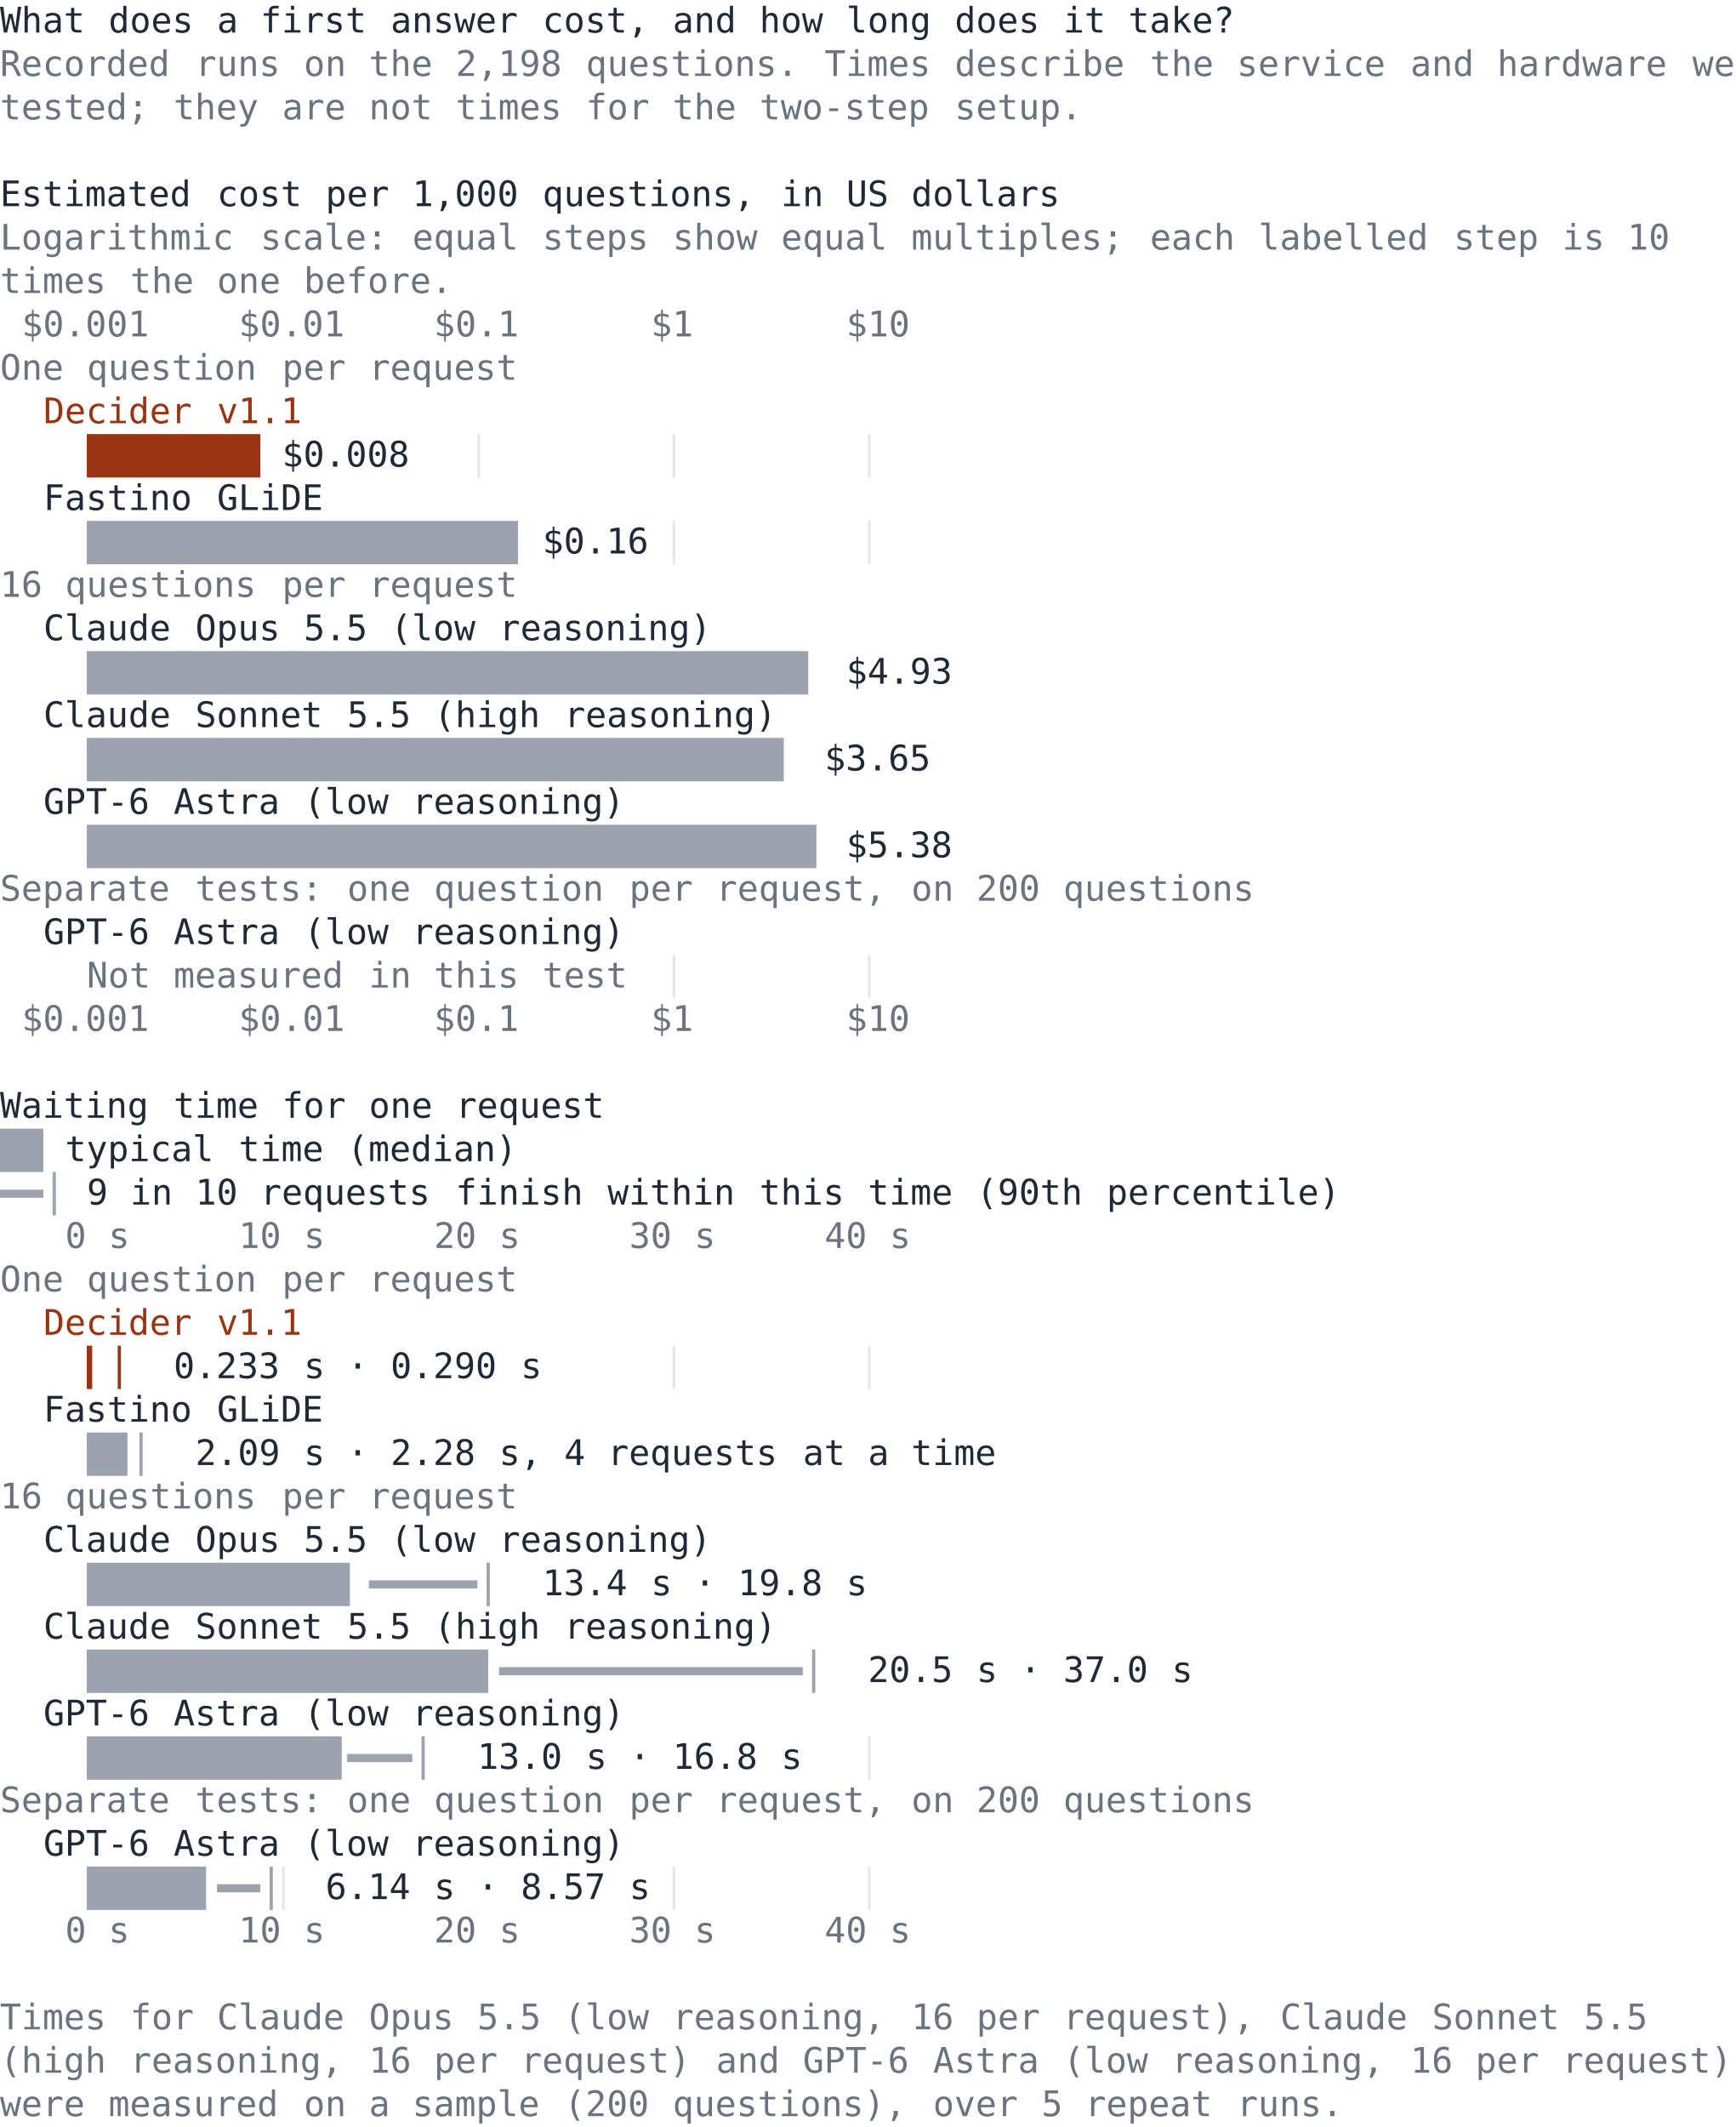
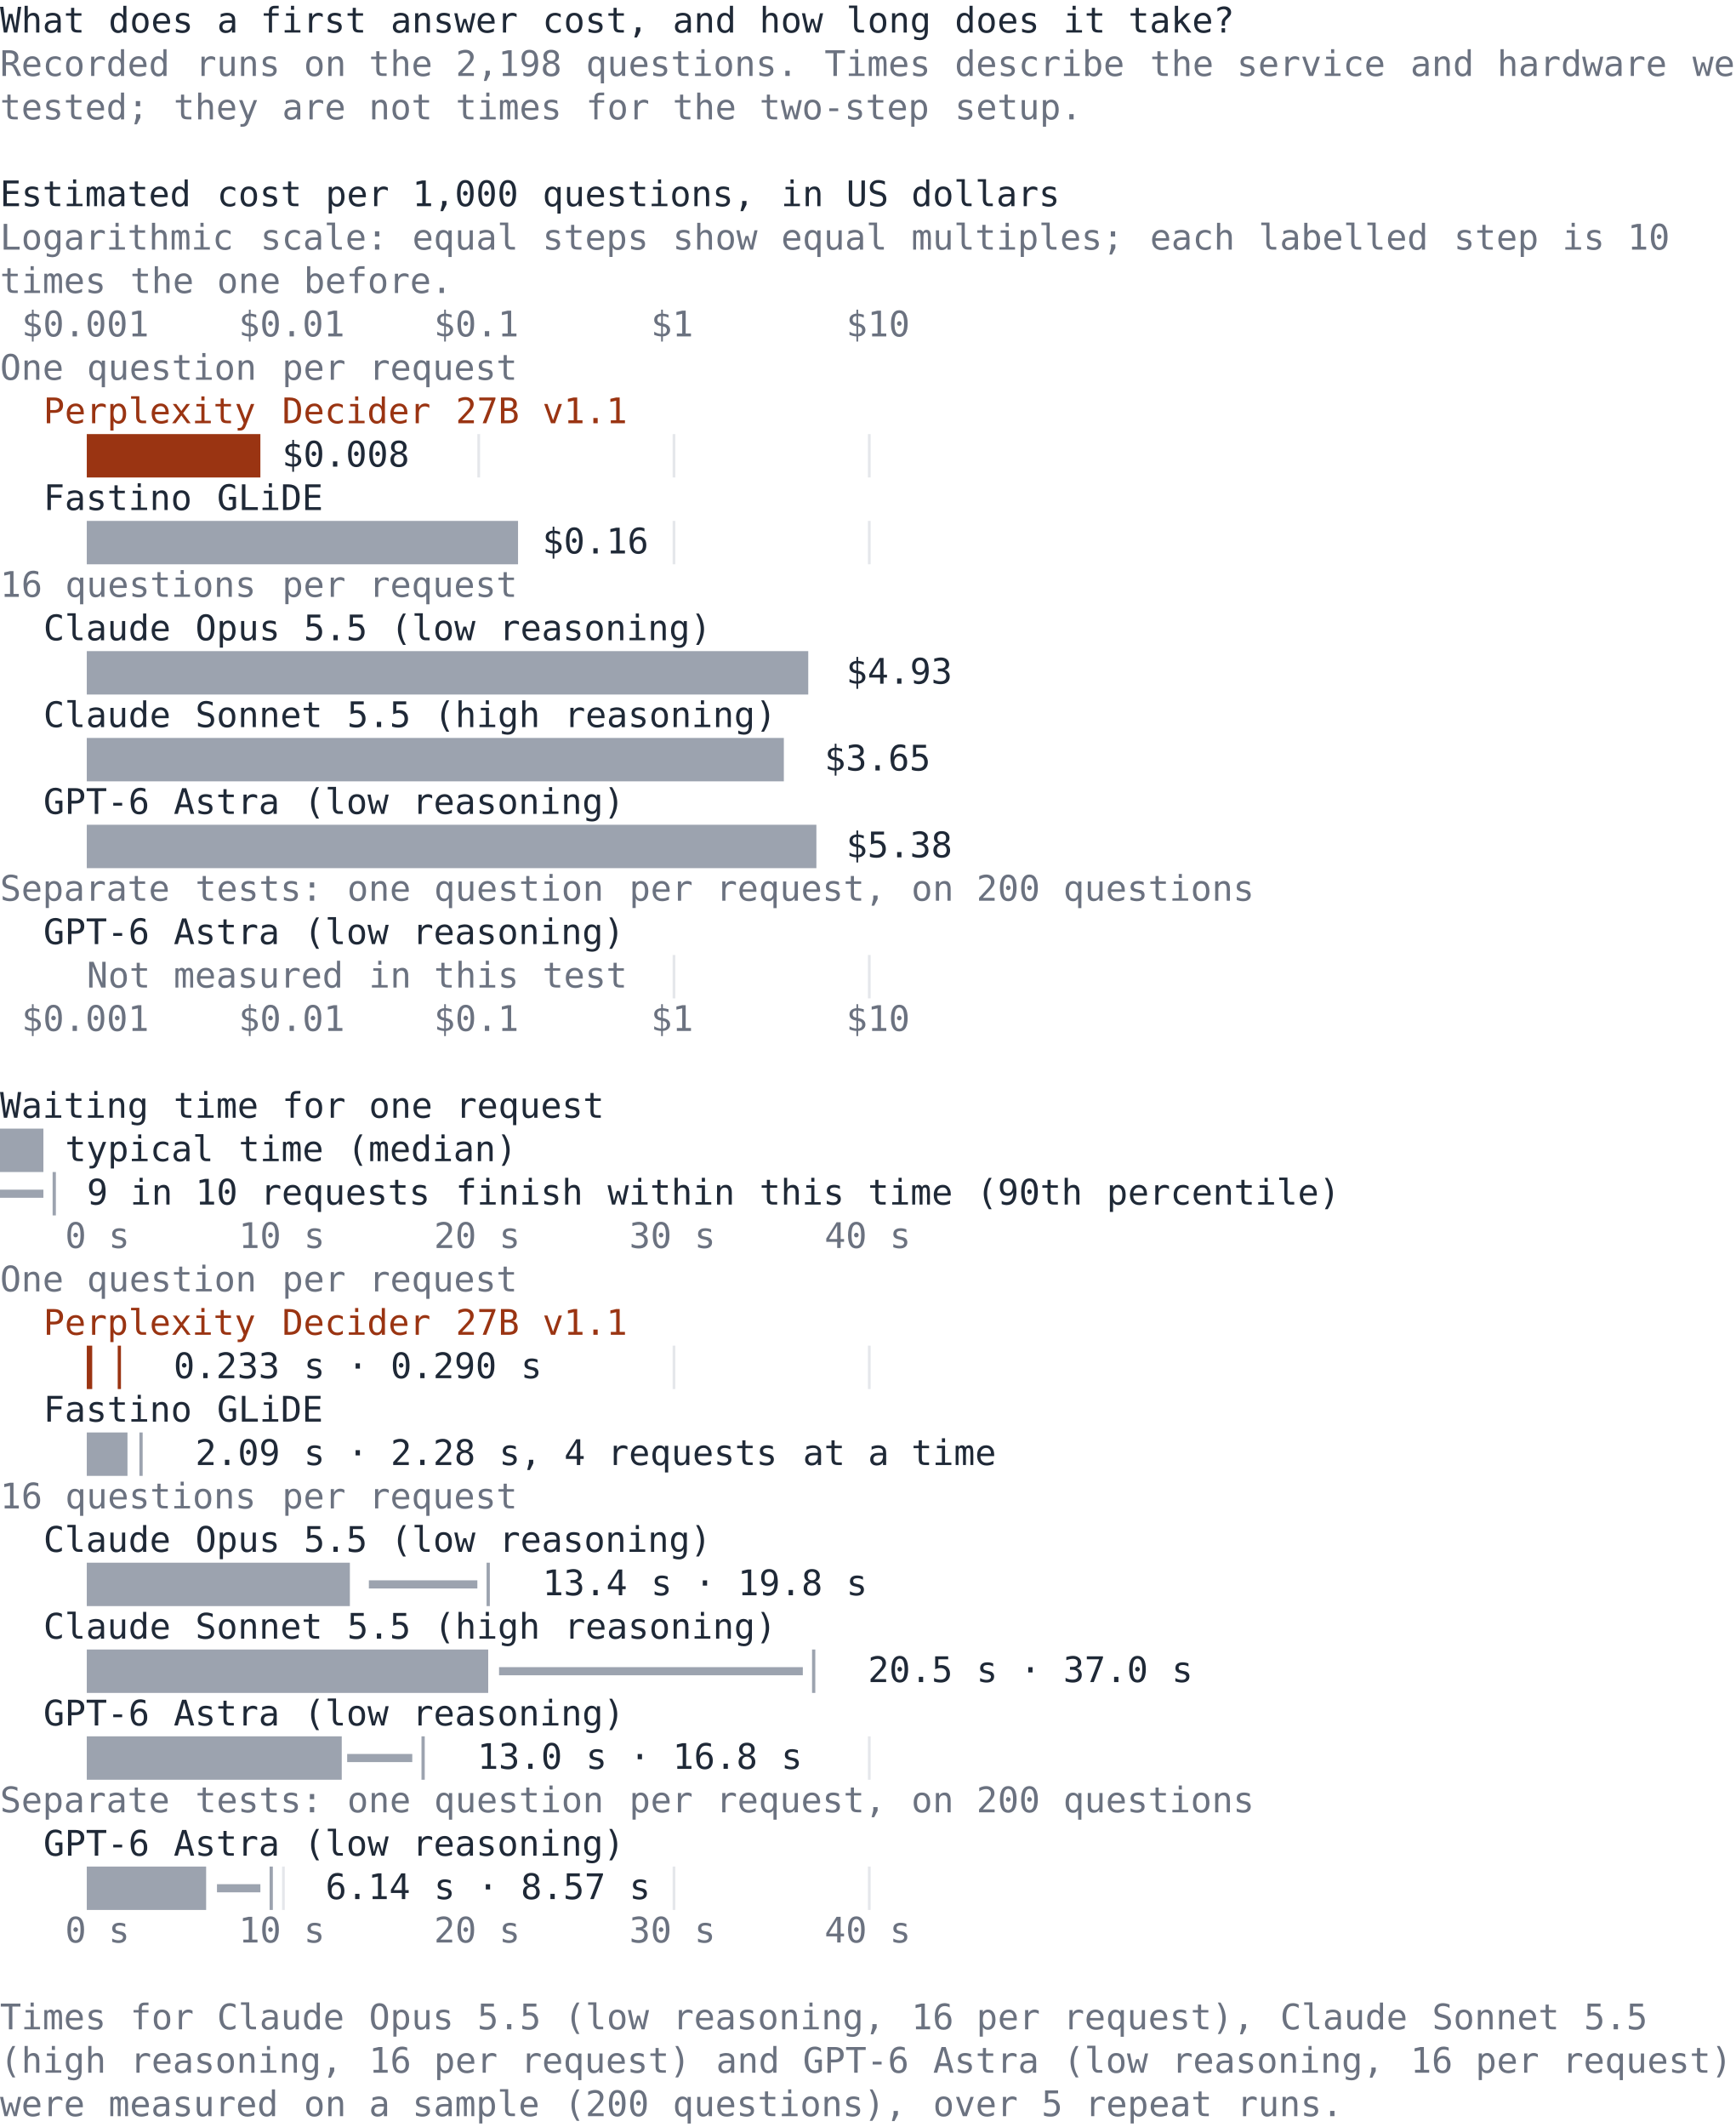
<svg xmlns="http://www.w3.org/2000/svg" viewBox="0 0 640 784" width="640" height="784" role="img">
  <style>text{font:13px ui-monospace,SFMono-Regular,Menlo,Consolas,"DejaVu Sans Mono",monospace;white-space:pre}</style>
  <path fill="#9a3412" d="M32 160h8v16h-8zM40 160h8v16h-8zM48 160h8v16h-8zM56 160h8v16h-8zM64 160h8v16h-8zM72 160h8v16h-8zM80 160h8v16h-8zM88 160h8v16h-8zM32 496h2v16h-2zM43.4 496h1.2v8.6h-1.2zM43.4 503.4h1.2v8.6h-1.2z" />
  <path fill="#9ca3af" d="M32 192h8v16h-8zM40 192h8v16h-8zM48 192h8v16h-8zM56 192h8v16h-8zM64 192h8v16h-8zM72 192h8v16h-8zM80 192h8v16h-8zM88 192h8v16h-8zM96 192h8v16h-8zM104 192h8v16h-8zM112 192h8v16h-8zM120 192h8v16h-8zM128 192h8v16h-8zM136 192h8v16h-8zM144 192h8v16h-8zM152 192h8v16h-8zM160 192h8v16h-8zM168 192h8v16h-8zM176 192h8v16h-8zM184 192h7v16h-7zM32 240h8v16h-8zM40 240h8v16h-8zM48 240h8v16h-8zM56 240h8v16h-8zM64 240h8v16h-8zM72 240h8v16h-8zM80 240h8v16h-8zM88 240h8v16h-8zM96 240h8v16h-8zM104 240h8v16h-8zM112 240h8v16h-8zM120 240h8v16h-8zM128 240h8v16h-8zM136 240h8v16h-8zM144 240h8v16h-8zM152 240h8v16h-8zM160 240h8v16h-8zM168 240h8v16h-8zM176 240h8v16h-8zM184 240h8v16h-8zM192 240h8v16h-8zM200 240h8v16h-8zM208 240h8v16h-8zM216 240h8v16h-8zM224 240h8v16h-8zM232 240h8v16h-8zM240 240h8v16h-8zM248 240h8v16h-8zM256 240h8v16h-8zM264 240h8v16h-8zM272 240h8v16h-8zM280 240h8v16h-8zM288 240h8v16h-8zM296 240h2v16h-2zM32 272h8v16h-8zM40 272h8v16h-8zM48 272h8v16h-8zM56 272h8v16h-8zM64 272h8v16h-8zM72 272h8v16h-8zM80 272h8v16h-8zM88 272h8v16h-8zM96 272h8v16h-8zM104 272h8v16h-8zM112 272h8v16h-8zM120 272h8v16h-8zM128 272h8v16h-8zM136 272h8v16h-8zM144 272h8v16h-8zM152 272h8v16h-8zM160 272h8v16h-8zM168 272h8v16h-8zM176 272h8v16h-8zM184 272h8v16h-8zM192 272h8v16h-8zM200 272h8v16h-8zM208 272h8v16h-8zM216 272h8v16h-8zM224 272h8v16h-8zM232 272h8v16h-8zM240 272h8v16h-8zM248 272h8v16h-8zM256 272h8v16h-8zM264 272h8v16h-8zM272 272h8v16h-8zM280 272h8v16h-8zM288 272h1v16h-1zM32 304h8v16h-8zM40 304h8v16h-8zM48 304h8v16h-8zM56 304h8v16h-8zM64 304h8v16h-8zM72 304h8v16h-8zM80 304h8v16h-8zM88 304h8v16h-8zM96 304h8v16h-8zM104 304h8v16h-8zM112 304h8v16h-8zM120 304h8v16h-8zM128 304h8v16h-8zM136 304h8v16h-8zM144 304h8v16h-8zM152 304h8v16h-8zM160 304h8v16h-8zM168 304h8v16h-8zM176 304h8v16h-8zM184 304h8v16h-8zM192 304h8v16h-8zM200 304h8v16h-8zM208 304h8v16h-8zM216 304h8v16h-8zM224 304h8v16h-8zM232 304h8v16h-8zM240 304h8v16h-8zM248 304h8v16h-8zM256 304h8v16h-8zM264 304h8v16h-8zM272 304h8v16h-8zM280 304h8v16h-8zM288 304h8v16h-8zM296 304h5v16h-5zM0 416h8v16h-8zM8 416h8v16h-8zM0 438.5h8v3h-8zM8 438.5h8v3h-8zM19.4 432h1.2v8.6h-1.2zM19.4 439.4h1.2v8.6h-1.2zM32 528h8v16h-8zM40 528h7v16h-7zM51.4 528h1.2v8.6h-1.2zM51.4 535.4h1.2v8.6h-1.2zM32 576h8v16h-8zM40 576h8v16h-8zM48 576h8v16h-8zM56 576h8v16h-8zM64 576h8v16h-8zM72 576h8v16h-8zM80 576h8v16h-8zM88 576h8v16h-8zM96 576h8v16h-8zM104 576h8v16h-8zM112 576h8v16h-8zM120 576h8v16h-8zM128 576h1v16h-1zM136 582.5h8v3h-8zM144 582.5h8v3h-8zM152 582.5h8v3h-8zM160 582.5h8v3h-8zM168 582.5h8v3h-8zM179.4 576h1.2v8.6h-1.2zM179.4 583.4h1.2v8.6h-1.2zM32 608h8v16h-8zM40 608h8v16h-8zM48 608h8v16h-8zM56 608h8v16h-8zM64 608h8v16h-8zM72 608h8v16h-8zM80 608h8v16h-8zM88 608h8v16h-8zM96 608h8v16h-8zM104 608h8v16h-8zM112 608h8v16h-8zM120 608h8v16h-8zM128 608h8v16h-8zM136 608h8v16h-8zM144 608h8v16h-8zM152 608h8v16h-8zM160 608h8v16h-8zM168 608h8v16h-8zM176 608h4v16h-4zM184 614.5h8v3h-8zM192 614.5h8v3h-8zM200 614.5h8v3h-8zM208 614.5h8v3h-8zM216 614.5h8v3h-8zM224 614.5h8v3h-8zM232 614.5h8v3h-8zM240 614.5h8v3h-8zM248 614.5h8v3h-8zM256 614.5h8v3h-8zM264 614.5h8v3h-8zM272 614.5h8v3h-8zM280 614.5h8v3h-8zM288 614.5h8v3h-8zM299.4 608h1.2v8.6h-1.2zM299.4 615.4h1.2v8.6h-1.2zM32 640h8v16h-8zM40 640h8v16h-8zM48 640h8v16h-8zM56 640h8v16h-8zM64 640h8v16h-8zM72 640h8v16h-8zM80 640h8v16h-8zM88 640h8v16h-8zM96 640h8v16h-8zM104 640h8v16h-8zM112 640h8v16h-8zM120 640h6v16h-6zM128 646.5h8v3h-8zM136 646.5h8v3h-8zM144 646.5h8v3h-8zM155.4 640h1.2v8.6h-1.2zM155.4 647.4h1.2v8.6h-1.2zM32 688h8v16h-8zM40 688h8v16h-8zM48 688h8v16h-8zM56 688h8v16h-8zM64 688h8v16h-8zM72 688h4v16h-4zM80 694.5h8v3h-8zM88 694.5h8v3h-8zM99.4 688h1.2v8.6h-1.2zM99.4 695.4h1.2v8.6h-1.2z" />
  <path fill="#e5e7eb" d="M176 160h1v16h-1zM248 160h1v16h-1zM320 160h1v16h-1zM248 192h1v16h-1zM320 192h1v16h-1zM248 352h1v16h-1zM320 352h1v16h-1zM248 496h1v16h-1zM320 496h1v16h-1zM320 640h1v16h-1zM104 688h1v16h-1zM248 688h1v16h-1zM320 688h1v16h-1z" />
  <text x="0 8 16 24" y="12" fill="#1f2937" font-weight="600">What</text>
  <text x="40 48 56 64" y="12" fill="#1f2937" font-weight="600">does</text>
  <text x="80" y="12" fill="#1f2937" font-weight="600">a</text>
  <text x="96 104 112 120 128" y="12" fill="#1f2937" font-weight="600">first</text>
  <text x="144 152 160 168 176 184" y="12" fill="#1f2937" font-weight="600">answer</text>
  <text x="200 208 216 224 232" y="12" fill="#1f2937" font-weight="600">cost,</text>
  <text x="248 256 264" y="12" fill="#1f2937" font-weight="600">and</text>
  <text x="280 288 296" y="12" fill="#1f2937" font-weight="600">how</text>
  <text x="312 320 328 336" y="12" fill="#1f2937" font-weight="600">long</text>
  <text x="352 360 368 376" y="12" fill="#1f2937" font-weight="600">does</text>
  <text x="392 400" y="12" fill="#1f2937" font-weight="600">it</text>
  <text x="416 424 432 440 448" y="12" fill="#1f2937" font-weight="600">take?</text>
  <text x="0 8 16 24 32 40 48 56" y="28" fill="#6b7280">Recorded</text>
  <text x="72 80 88 96" y="28" fill="#6b7280">runs</text>
  <text x="112 120" y="28" fill="#6b7280">on</text>
  <text x="136 144 152" y="28" fill="#6b7280">the</text>
  <text x="168 176 184 192 200" y="28" fill="#6b7280">2,198</text>
  <text x="216 224 232 240 248 256 264 272 280 288" y="28" fill="#6b7280">questions.</text>
  <text x="304 312 320 328 336" y="28" fill="#6b7280">Times</text>
  <text x="352 360 368 376 384 392 400 408" y="28" fill="#6b7280">describe</text>
  <text x="424 432 440" y="28" fill="#6b7280">the</text>
  <text x="456 464 472 480 488 496 504" y="28" fill="#6b7280">service</text>
  <text x="520 528 536" y="28" fill="#6b7280">and</text>
  <text x="552 560 568 576 584 592 600 608" y="28" fill="#6b7280">hardware</text>
  <text x="624 632" y="28" fill="#6b7280">we</text>
  <text x="0 8 16 24 32 40 48" y="44" fill="#6b7280">tested;</text>
  <text x="64 72 80 88" y="44" fill="#6b7280">they</text>
  <text x="104 112 120" y="44" fill="#6b7280">are</text>
  <text x="136 144 152" y="44" fill="#6b7280">not</text>
  <text x="168 176 184 192 200" y="44" fill="#6b7280">times</text>
  <text x="216 224 232" y="44" fill="#6b7280">for</text>
  <text x="248 256 264" y="44" fill="#6b7280">the</text>
  <text x="280 288 296 304 312 320 328 336" y="44" fill="#6b7280">two-step</text>
  <text x="352 360 368 376 384 392" y="44" fill="#6b7280">setup.</text>
  <text x="0 8 16 24 32 40 48 56 64" y="76" fill="#1f2937" font-weight="600">Estimated</text>
  <text x="80 88 96 104" y="76" fill="#1f2937" font-weight="600">cost</text>
  <text x="120 128 136" y="76" fill="#1f2937" font-weight="600">per</text>
  <text x="152 160 168 176 184" y="76" fill="#1f2937" font-weight="600">1,000</text>
  <text x="200 208 216 224 232 240 248 256 264 272" y="76" fill="#1f2937" font-weight="600">questions,</text>
  <text x="288 296" y="76" fill="#1f2937" font-weight="600">in</text>
  <text x="312 320" y="76" fill="#1f2937" font-weight="600">US</text>
  <text x="336 344 352 360 368 376 384" y="76" fill="#1f2937" font-weight="600">dollars</text>
  <text x="0 8 16 24 32 40 48 56 64 72 80" y="92" fill="#6b7280">Logarithmic</text>
  <text x="96 104 112 120 128 136" y="92" fill="#6b7280">scale:</text>
  <text x="152 160 168 176 184" y="92" fill="#6b7280">equal</text>
  <text x="200 208 216 224 232" y="92" fill="#6b7280">steps</text>
  <text x="248 256 264 272" y="92" fill="#6b7280">show</text>
  <text x="288 296 304 312 320" y="92" fill="#6b7280">equal</text>
  <text x="336 344 352 360 368 376 384 392 400 408" y="92" fill="#6b7280">multiples;</text>
  <text x="424 432 440 448" y="92" fill="#6b7280">each</text>
  <text x="464 472 480 488 496 504 512 520" y="92" fill="#6b7280">labelled</text>
  <text x="536 544 552 560" y="92" fill="#6b7280">step</text>
  <text x="576 584" y="92" fill="#6b7280">is</text>
  <text x="600 608" y="92" fill="#6b7280">10</text>
  <text x="0 8 16 24 32" y="108" fill="#6b7280">times</text>
  <text x="48 56 64" y="108" fill="#6b7280">the</text>
  <text x="80 88 96" y="108" fill="#6b7280">one</text>
  <text x="112 120 128 136 144 152 160" y="108" fill="#6b7280">before.</text>
  <text x="8 16 24 32 40 48" y="124" fill="#6b7280">$0.001</text>
  <text x="88 96 104 112 120" y="124" fill="#6b7280">$0.01</text>
  <text x="160 168 176 184" y="124" fill="#6b7280">$0.1</text>
  <text x="240 248" y="124" fill="#6b7280">$1</text>
  <text x="312 320 328" y="124" fill="#6b7280">$10</text>
  <text x="0 8 16" y="140" fill="#6b7280" font-weight="600">One</text>
  <text x="32 40 48 56 64 72 80 88" y="140" fill="#6b7280" font-weight="600">question</text>
  <text x="104 112 120" y="140" fill="#6b7280" font-weight="600">per</text>
  <text x="136 144 152 160 168 176 184" y="140" fill="#6b7280" font-weight="600">request</text>
-   <text x="16 24 32 40 48 56 64" y="156" fill="#9a3412" font-weight="600">Decider</text>
-   <text x="80 88 96 104" y="156" fill="#9a3412" font-weight="600">v1.1</text>
+   <text x="16 24 32 40 48 56 64 72 80 88" y="156" fill="#9a3412" font-weight="600">Perplexity</text>
+   <text x="104 112 120 128 136 144 152" y="156" fill="#9a3412" font-weight="600">Decider</text>
+   <text x="168 176 184" y="156" fill="#9a3412" font-weight="600">27B</text>
+   <text x="200 208 216 224" y="156" fill="#9a3412" font-weight="600">v1.1</text>
  <text x="104 112 120 128 136 144" y="172" fill="#1f2937" font-weight="600">$0.008</text>
  <text x="16 24 32 40 48 56 64" y="188" fill="#1f2937">Fastino</text>
  <text x="80 88 96 104 112" y="188" fill="#1f2937">GLiDE</text>
  <text x="200 208 216 224 232" y="204" fill="#1f2937">$0.16</text>
  <text x="0 8" y="220" fill="#6b7280" font-weight="600">16</text>
  <text x="24 32 40 48 56 64 72 80 88" y="220" fill="#6b7280" font-weight="600">questions</text>
  <text x="104 112 120" y="220" fill="#6b7280" font-weight="600">per</text>
  <text x="136 144 152 160 168 176 184" y="220" fill="#6b7280" font-weight="600">request</text>
  <text x="16 24 32 40 48 56" y="236" fill="#1f2937">Claude</text>
  <text x="72 80 88 96" y="236" fill="#1f2937">Opus</text>
  <text x="112 120 128" y="236" fill="#1f2937">5.5</text>
  <text x="144 152 160 168" y="236" fill="#1f2937">(low</text>
  <text x="184 192 200 208 216 224 232 240 248 256" y="236" fill="#1f2937">reasoning)</text>
  <text x="312 320 328 336 344" y="252" fill="#1f2937">$4.93</text>
  <text x="16 24 32 40 48 56" y="268" fill="#1f2937">Claude</text>
  <text x="72 80 88 96 104 112" y="268" fill="#1f2937">Sonnet</text>
  <text x="128 136 144" y="268" fill="#1f2937">5.5</text>
  <text x="160 168 176 184 192" y="268" fill="#1f2937">(high</text>
  <text x="208 216 224 232 240 248 256 264 272 280" y="268" fill="#1f2937">reasoning)</text>
  <text x="304 312 320 328 336" y="284" fill="#1f2937">$3.65</text>
  <text x="16 24 32 40 48" y="300" fill="#1f2937">GPT-6</text>
  <text x="64 72 80 88 96" y="300" fill="#1f2937">Astra</text>
  <text x="112 120 128 136" y="300" fill="#1f2937">(low</text>
  <text x="152 160 168 176 184 192 200 208 216 224" y="300" fill="#1f2937">reasoning)</text>
  <text x="312 320 328 336 344" y="316" fill="#1f2937">$5.38</text>
  <text x="0 8 16 24 32 40 48 56" y="332" fill="#6b7280" font-weight="600">Separate</text>
  <text x="72 80 88 96 104 112" y="332" fill="#6b7280" font-weight="600">tests:</text>
  <text x="128 136 144" y="332" fill="#6b7280" font-weight="600">one</text>
  <text x="160 168 176 184 192 200 208 216" y="332" fill="#6b7280" font-weight="600">question</text>
  <text x="232 240 248" y="332" fill="#6b7280" font-weight="600">per</text>
  <text x="264 272 280 288 296 304 312 320" y="332" fill="#6b7280" font-weight="600">request,</text>
  <text x="336 344" y="332" fill="#6b7280" font-weight="600">on</text>
  <text x="360 368 376" y="332" fill="#6b7280" font-weight="600">200</text>
  <text x="392 400 408 416 424 432 440 448 456" y="332" fill="#6b7280" font-weight="600">questions</text>
  <text x="16 24 32 40 48" y="348" fill="#1f2937">GPT-6</text>
  <text x="64 72 80 88 96" y="348" fill="#1f2937">Astra</text>
  <text x="112 120 128 136" y="348" fill="#1f2937">(low</text>
  <text x="152 160 168 176 184 192 200 208 216 224" y="348" fill="#1f2937">reasoning)</text>
  <text x="32 40 48" y="364" fill="#6b7280">Not</text>
  <text x="64 72 80 88 96 104 112 120" y="364" fill="#6b7280">measured</text>
  <text x="136 144" y="364" fill="#6b7280">in</text>
  <text x="160 168 176 184" y="364" fill="#6b7280">this</text>
  <text x="200 208 216 224" y="364" fill="#6b7280">test</text>
  <text x="8 16 24 32 40 48" y="380" fill="#6b7280">$0.001</text>
  <text x="88 96 104 112 120" y="380" fill="#6b7280">$0.01</text>
  <text x="160 168 176 184" y="380" fill="#6b7280">$0.1</text>
  <text x="240 248" y="380" fill="#6b7280">$1</text>
  <text x="312 320 328" y="380" fill="#6b7280">$10</text>
  <text x="0 8 16 24 32 40 48" y="412" fill="#1f2937" font-weight="600">Waiting</text>
  <text x="64 72 80 88" y="412" fill="#1f2937" font-weight="600">time</text>
  <text x="104 112 120" y="412" fill="#1f2937" font-weight="600">for</text>
  <text x="136 144 152" y="412" fill="#1f2937" font-weight="600">one</text>
  <text x="168 176 184 192 200 208 216" y="412" fill="#1f2937" font-weight="600">request</text>
  <text x="24 32 40 48 56 64 72" y="428" fill="#1f2937">typical</text>
  <text x="88 96 104 112" y="428" fill="#1f2937">time</text>
  <text x="128 136 144 152 160 168 176 184" y="428" fill="#1f2937">(median)</text>
  <text x="32" y="444" fill="#1f2937">9</text>
  <text x="48 56" y="444" fill="#1f2937">in</text>
  <text x="72 80" y="444" fill="#1f2937">10</text>
  <text x="96 104 112 120 128 136 144 152" y="444" fill="#1f2937">requests</text>
  <text x="168 176 184 192 200 208" y="444" fill="#1f2937">finish</text>
  <text x="224 232 240 248 256 264" y="444" fill="#1f2937">within</text>
  <text x="280 288 296 304" y="444" fill="#1f2937">this</text>
  <text x="320 328 336 344" y="444" fill="#1f2937">time</text>
  <text x="360 368 376 384 392" y="444" fill="#1f2937">(90th</text>
  <text x="408 416 424 432 440 448 456 464 472 480 488" y="444" fill="#1f2937">percentile)</text>
  <text x="24" y="460" fill="#6b7280">0</text>
  <text x="40" y="460" fill="#6b7280">s</text>
  <text x="88 96" y="460" fill="#6b7280">10</text>
  <text x="112" y="460" fill="#6b7280">s</text>
  <text x="160 168" y="460" fill="#6b7280">20</text>
  <text x="184" y="460" fill="#6b7280">s</text>
  <text x="232 240" y="460" fill="#6b7280">30</text>
  <text x="256" y="460" fill="#6b7280">s</text>
  <text x="304 312" y="460" fill="#6b7280">40</text>
  <text x="328" y="460" fill="#6b7280">s</text>
  <text x="0 8 16" y="476" fill="#6b7280" font-weight="600">One</text>
  <text x="32 40 48 56 64 72 80 88" y="476" fill="#6b7280" font-weight="600">question</text>
  <text x="104 112 120" y="476" fill="#6b7280" font-weight="600">per</text>
  <text x="136 144 152 160 168 176 184" y="476" fill="#6b7280" font-weight="600">request</text>
-   <text x="16 24 32 40 48 56 64" y="492" fill="#9a3412" font-weight="600">Decider</text>
-   <text x="80 88 96 104" y="492" fill="#9a3412" font-weight="600">v1.1</text>
+   <text x="16 24 32 40 48 56 64 72 80 88" y="492" fill="#9a3412" font-weight="600">Perplexity</text>
+   <text x="104 112 120 128 136 144 152" y="492" fill="#9a3412" font-weight="600">Decider</text>
+   <text x="168 176 184" y="492" fill="#9a3412" font-weight="600">27B</text>
+   <text x="200 208 216 224" y="492" fill="#9a3412" font-weight="600">v1.1</text>
  <text x="64 72 80 88 96" y="508" fill="#1f2937" font-weight="600">0.233</text>
  <text x="112" y="508" fill="#1f2937" font-weight="600">s</text>
  <text x="128" y="508" fill="#1f2937" font-weight="600">·</text>
  <text x="144 152 160 168 176" y="508" fill="#1f2937" font-weight="600">0.290</text>
  <text x="192" y="508" fill="#1f2937" font-weight="600">s</text>
  <text x="16 24 32 40 48 56 64" y="524" fill="#1f2937">Fastino</text>
  <text x="80 88 96 104 112" y="524" fill="#1f2937">GLiDE</text>
  <text x="72 80 88 96" y="540" fill="#1f2937">2.09</text>
  <text x="112" y="540" fill="#1f2937">s</text>
  <text x="128" y="540" fill="#1f2937">·</text>
  <text x="144 152 160 168" y="540" fill="#1f2937">2.28</text>
  <text x="184 192" y="540" fill="#1f2937">s,</text>
  <text x="208" y="540" fill="#1f2937">4</text>
  <text x="224 232 240 248 256 264 272 280" y="540" fill="#1f2937">requests</text>
  <text x="296 304" y="540" fill="#1f2937">at</text>
  <text x="320" y="540" fill="#1f2937">a</text>
  <text x="336 344 352 360" y="540" fill="#1f2937">time</text>
  <text x="0 8" y="556" fill="#6b7280" font-weight="600">16</text>
  <text x="24 32 40 48 56 64 72 80 88" y="556" fill="#6b7280" font-weight="600">questions</text>
  <text x="104 112 120" y="556" fill="#6b7280" font-weight="600">per</text>
  <text x="136 144 152 160 168 176 184" y="556" fill="#6b7280" font-weight="600">request</text>
  <text x="16 24 32 40 48 56" y="572" fill="#1f2937">Claude</text>
  <text x="72 80 88 96" y="572" fill="#1f2937">Opus</text>
  <text x="112 120 128" y="572" fill="#1f2937">5.5</text>
  <text x="144 152 160 168" y="572" fill="#1f2937">(low</text>
  <text x="184 192 200 208 216 224 232 240 248 256" y="572" fill="#1f2937">reasoning)</text>
  <text x="200 208 216 224" y="588" fill="#1f2937">13.4</text>
  <text x="240" y="588" fill="#1f2937">s</text>
  <text x="256" y="588" fill="#1f2937">·</text>
  <text x="272 280 288 296" y="588" fill="#1f2937">19.8</text>
  <text x="312" y="588" fill="#1f2937">s</text>
  <text x="16 24 32 40 48 56" y="604" fill="#1f2937">Claude</text>
  <text x="72 80 88 96 104 112" y="604" fill="#1f2937">Sonnet</text>
  <text x="128 136 144" y="604" fill="#1f2937">5.5</text>
  <text x="160 168 176 184 192" y="604" fill="#1f2937">(high</text>
  <text x="208 216 224 232 240 248 256 264 272 280" y="604" fill="#1f2937">reasoning)</text>
  <text x="320 328 336 344" y="620" fill="#1f2937">20.5</text>
  <text x="360" y="620" fill="#1f2937">s</text>
  <text x="376" y="620" fill="#1f2937">·</text>
  <text x="392 400 408 416" y="620" fill="#1f2937">37.0</text>
  <text x="432" y="620" fill="#1f2937">s</text>
  <text x="16 24 32 40 48" y="636" fill="#1f2937">GPT-6</text>
  <text x="64 72 80 88 96" y="636" fill="#1f2937">Astra</text>
  <text x="112 120 128 136" y="636" fill="#1f2937">(low</text>
  <text x="152 160 168 176 184 192 200 208 216 224" y="636" fill="#1f2937">reasoning)</text>
  <text x="176 184 192 200" y="652" fill="#1f2937">13.0</text>
  <text x="216" y="652" fill="#1f2937">s</text>
  <text x="232" y="652" fill="#1f2937">·</text>
  <text x="248 256 264 272" y="652" fill="#1f2937">16.8</text>
  <text x="288" y="652" fill="#1f2937">s</text>
  <text x="0 8 16 24 32 40 48 56" y="668" fill="#6b7280" font-weight="600">Separate</text>
  <text x="72 80 88 96 104 112" y="668" fill="#6b7280" font-weight="600">tests:</text>
  <text x="128 136 144" y="668" fill="#6b7280" font-weight="600">one</text>
  <text x="160 168 176 184 192 200 208 216" y="668" fill="#6b7280" font-weight="600">question</text>
  <text x="232 240 248" y="668" fill="#6b7280" font-weight="600">per</text>
  <text x="264 272 280 288 296 304 312 320" y="668" fill="#6b7280" font-weight="600">request,</text>
  <text x="336 344" y="668" fill="#6b7280" font-weight="600">on</text>
  <text x="360 368 376" y="668" fill="#6b7280" font-weight="600">200</text>
  <text x="392 400 408 416 424 432 440 448 456" y="668" fill="#6b7280" font-weight="600">questions</text>
  <text x="16 24 32 40 48" y="684" fill="#1f2937">GPT-6</text>
  <text x="64 72 80 88 96" y="684" fill="#1f2937">Astra</text>
  <text x="112 120 128 136" y="684" fill="#1f2937">(low</text>
  <text x="152 160 168 176 184 192 200 208 216 224" y="684" fill="#1f2937">reasoning)</text>
  <text x="120 128 136 144" y="700" fill="#1f2937">6.14</text>
  <text x="160" y="700" fill="#1f2937">s</text>
  <text x="176" y="700" fill="#1f2937">·</text>
  <text x="192 200 208 216" y="700" fill="#1f2937">8.57</text>
  <text x="232" y="700" fill="#1f2937">s</text>
  <text x="24" y="716" fill="#6b7280">0</text>
  <text x="40" y="716" fill="#6b7280">s</text>
  <text x="88 96" y="716" fill="#6b7280">10</text>
  <text x="112" y="716" fill="#6b7280">s</text>
  <text x="160 168" y="716" fill="#6b7280">20</text>
  <text x="184" y="716" fill="#6b7280">s</text>
  <text x="232 240" y="716" fill="#6b7280">30</text>
  <text x="256" y="716" fill="#6b7280">s</text>
  <text x="304 312" y="716" fill="#6b7280">40</text>
  <text x="328" y="716" fill="#6b7280">s</text>
  <text x="0 8 16 24 32" y="748" fill="#6b7280">Times</text>
  <text x="48 56 64" y="748" fill="#6b7280">for</text>
  <text x="80 88 96 104 112 120" y="748" fill="#6b7280">Claude</text>
  <text x="136 144 152 160" y="748" fill="#6b7280">Opus</text>
  <text x="176 184 192" y="748" fill="#6b7280">5.5</text>
  <text x="208 216 224 232" y="748" fill="#6b7280">(low</text>
  <text x="248 256 264 272 280 288 296 304 312 320" y="748" fill="#6b7280">reasoning,</text>
  <text x="336 344" y="748" fill="#6b7280">16</text>
  <text x="360 368 376" y="748" fill="#6b7280">per</text>
  <text x="392 400 408 416 424 432 440 448 456" y="748" fill="#6b7280">request),</text>
  <text x="472 480 488 496 504 512" y="748" fill="#6b7280">Claude</text>
  <text x="528 536 544 552 560 568" y="748" fill="#6b7280">Sonnet</text>
  <text x="584 592 600" y="748" fill="#6b7280">5.5</text>
  <text x="0 8 16 24 32" y="764" fill="#6b7280">(high</text>
  <text x="48 56 64 72 80 88 96 104 112 120" y="764" fill="#6b7280">reasoning,</text>
  <text x="136 144" y="764" fill="#6b7280">16</text>
  <text x="160 168 176" y="764" fill="#6b7280">per</text>
  <text x="192 200 208 216 224 232 240 248" y="764" fill="#6b7280">request)</text>
  <text x="264 272 280" y="764" fill="#6b7280">and</text>
  <text x="296 304 312 320 328" y="764" fill="#6b7280">GPT-6</text>
  <text x="344 352 360 368 376" y="764" fill="#6b7280">Astra</text>
  <text x="392 400 408 416" y="764" fill="#6b7280">(low</text>
  <text x="432 440 448 456 464 472 480 488 496 504" y="764" fill="#6b7280">reasoning,</text>
  <text x="520 528" y="764" fill="#6b7280">16</text>
  <text x="544 552 560" y="764" fill="#6b7280">per</text>
  <text x="576 584 592 600 608 616 624 632" y="764" fill="#6b7280">request)</text>
  <text x="0 8 16 24" y="780" fill="#6b7280">were</text>
  <text x="40 48 56 64 72 80 88 96" y="780" fill="#6b7280">measured</text>
  <text x="112 120" y="780" fill="#6b7280">on</text>
  <text x="136" y="780" fill="#6b7280">a</text>
  <text x="152 160 168 176 184 192" y="780" fill="#6b7280">sample</text>
  <text x="208 216 224 232" y="780" fill="#6b7280">(200</text>
  <text x="248 256 264 272 280 288 296 304 312 320 328" y="780" fill="#6b7280">questions),</text>
  <text x="344 352 360 368" y="780" fill="#6b7280">over</text>
  <text x="384" y="780" fill="#6b7280">5</text>
  <text x="400 408 416 424 432 440" y="780" fill="#6b7280">repeat</text>
  <text x="456 464 472 480 488" y="780" fill="#6b7280">runs.</text>
</svg>
